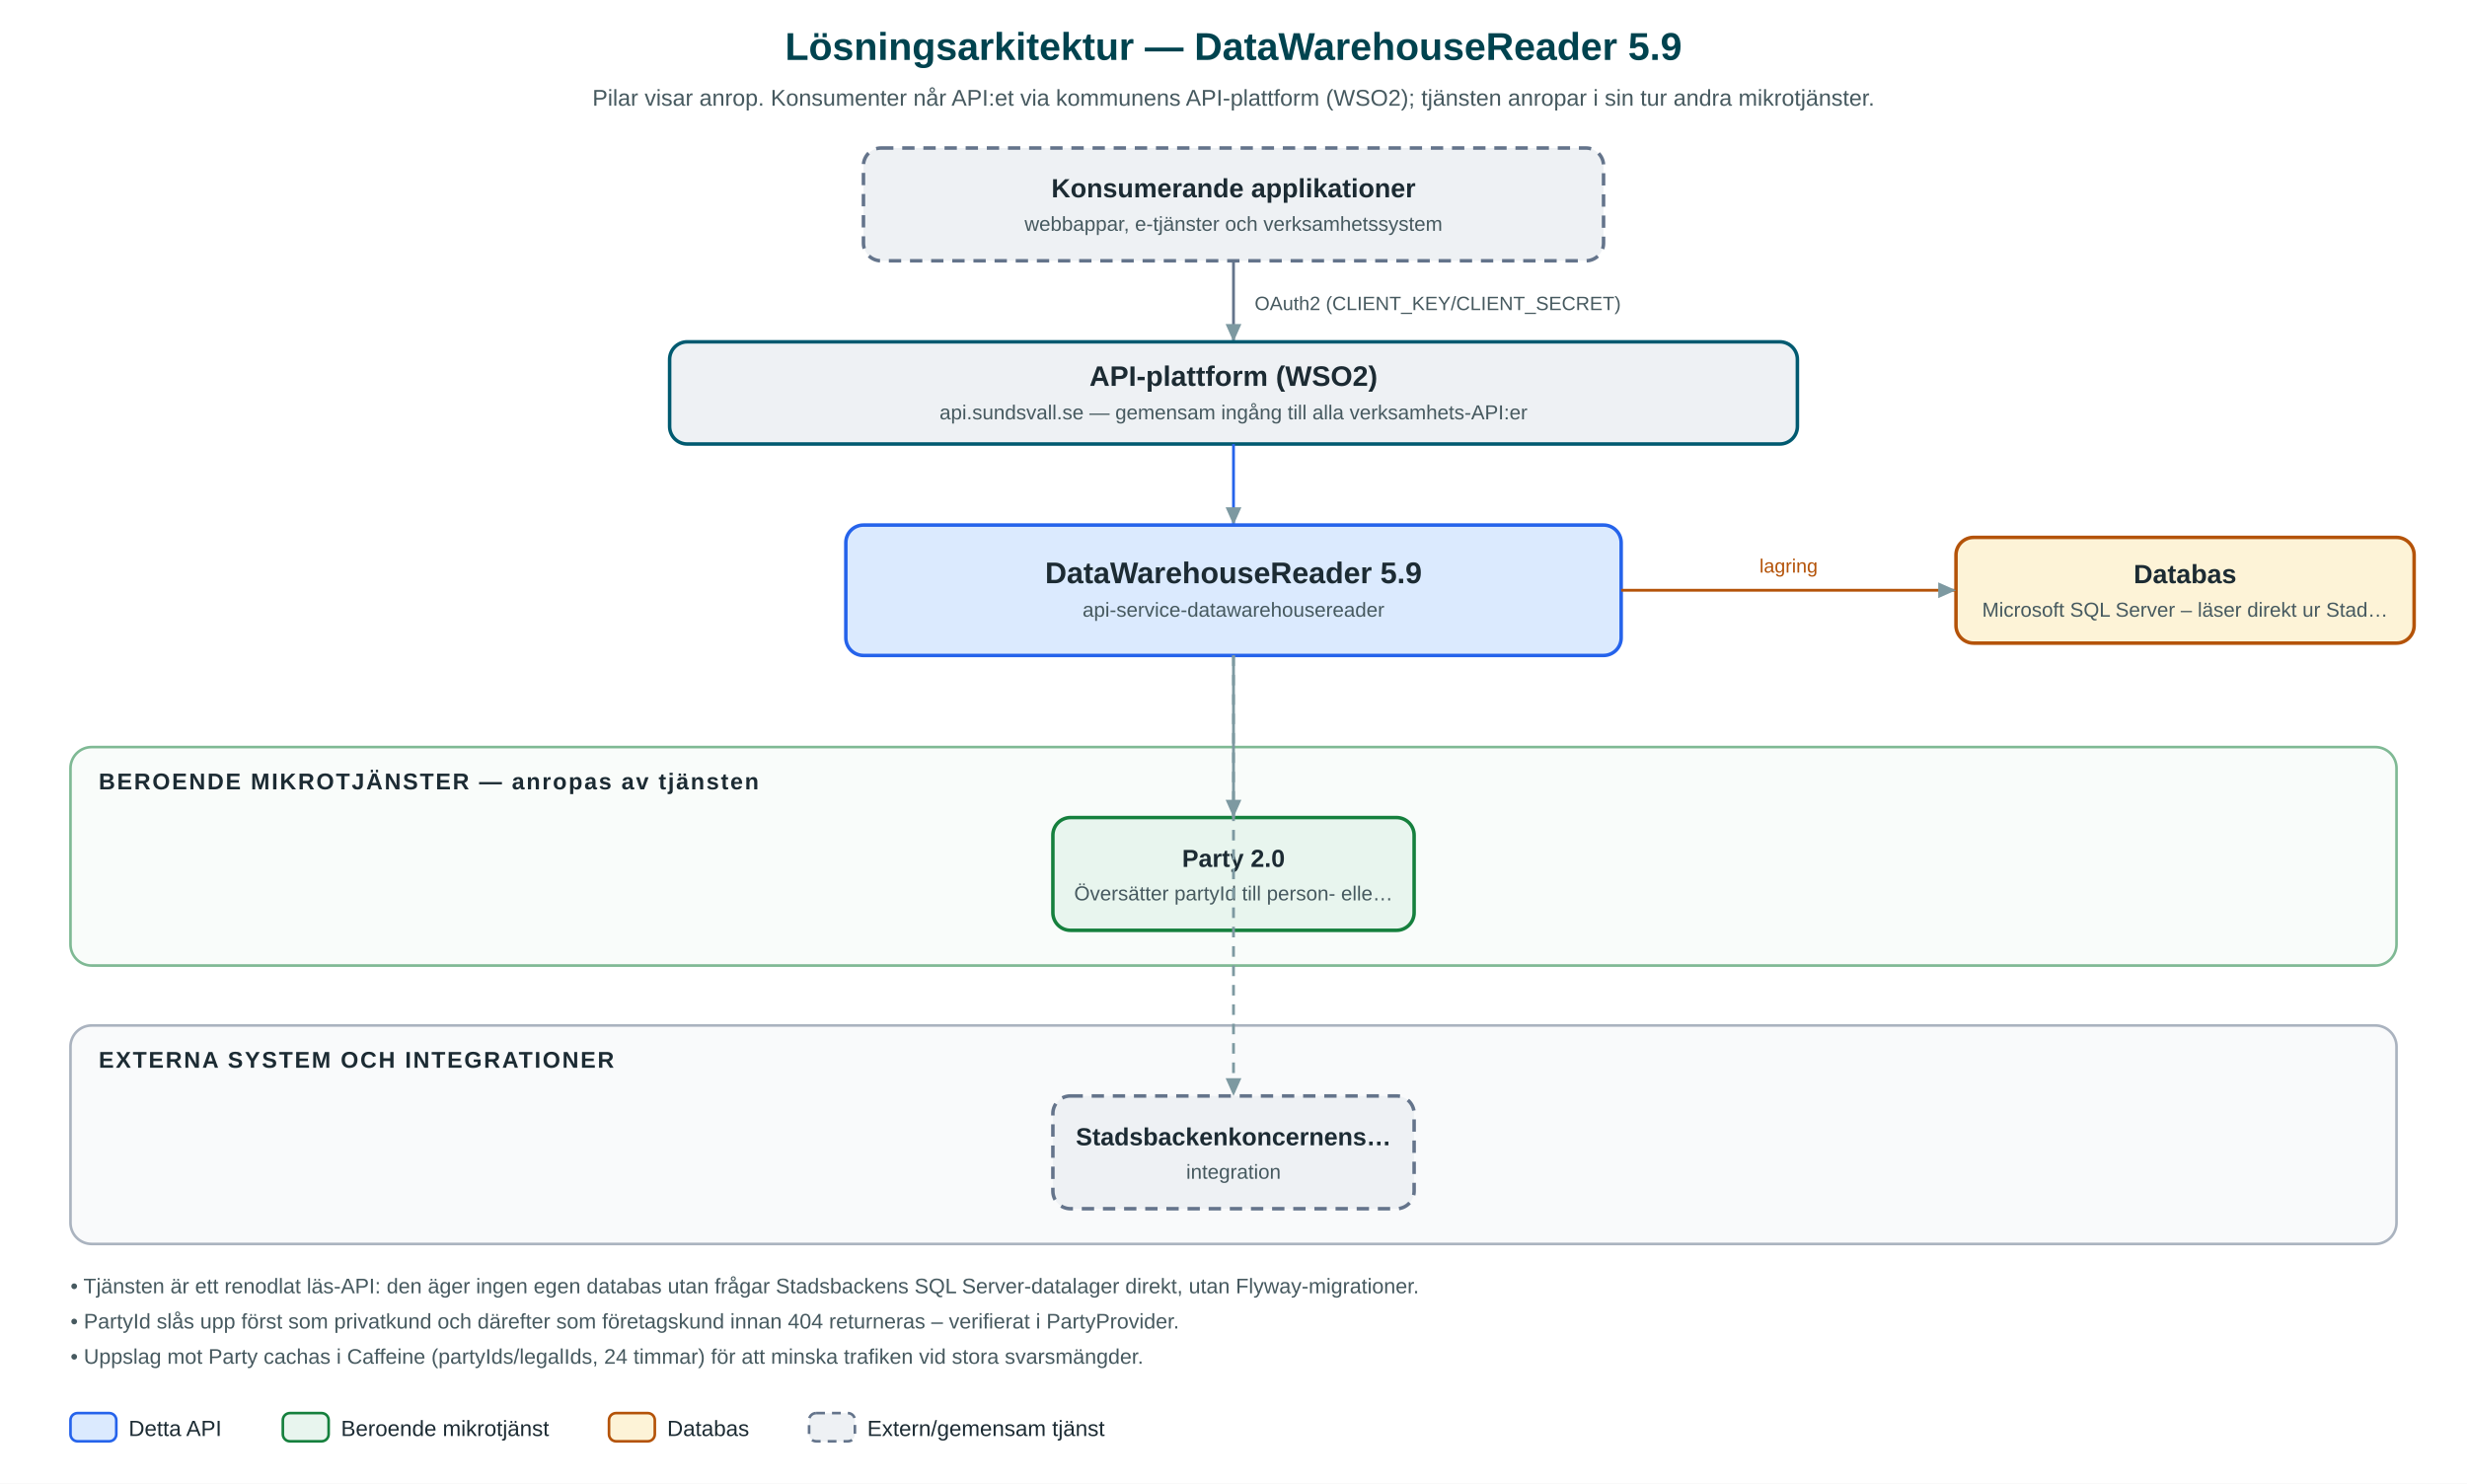
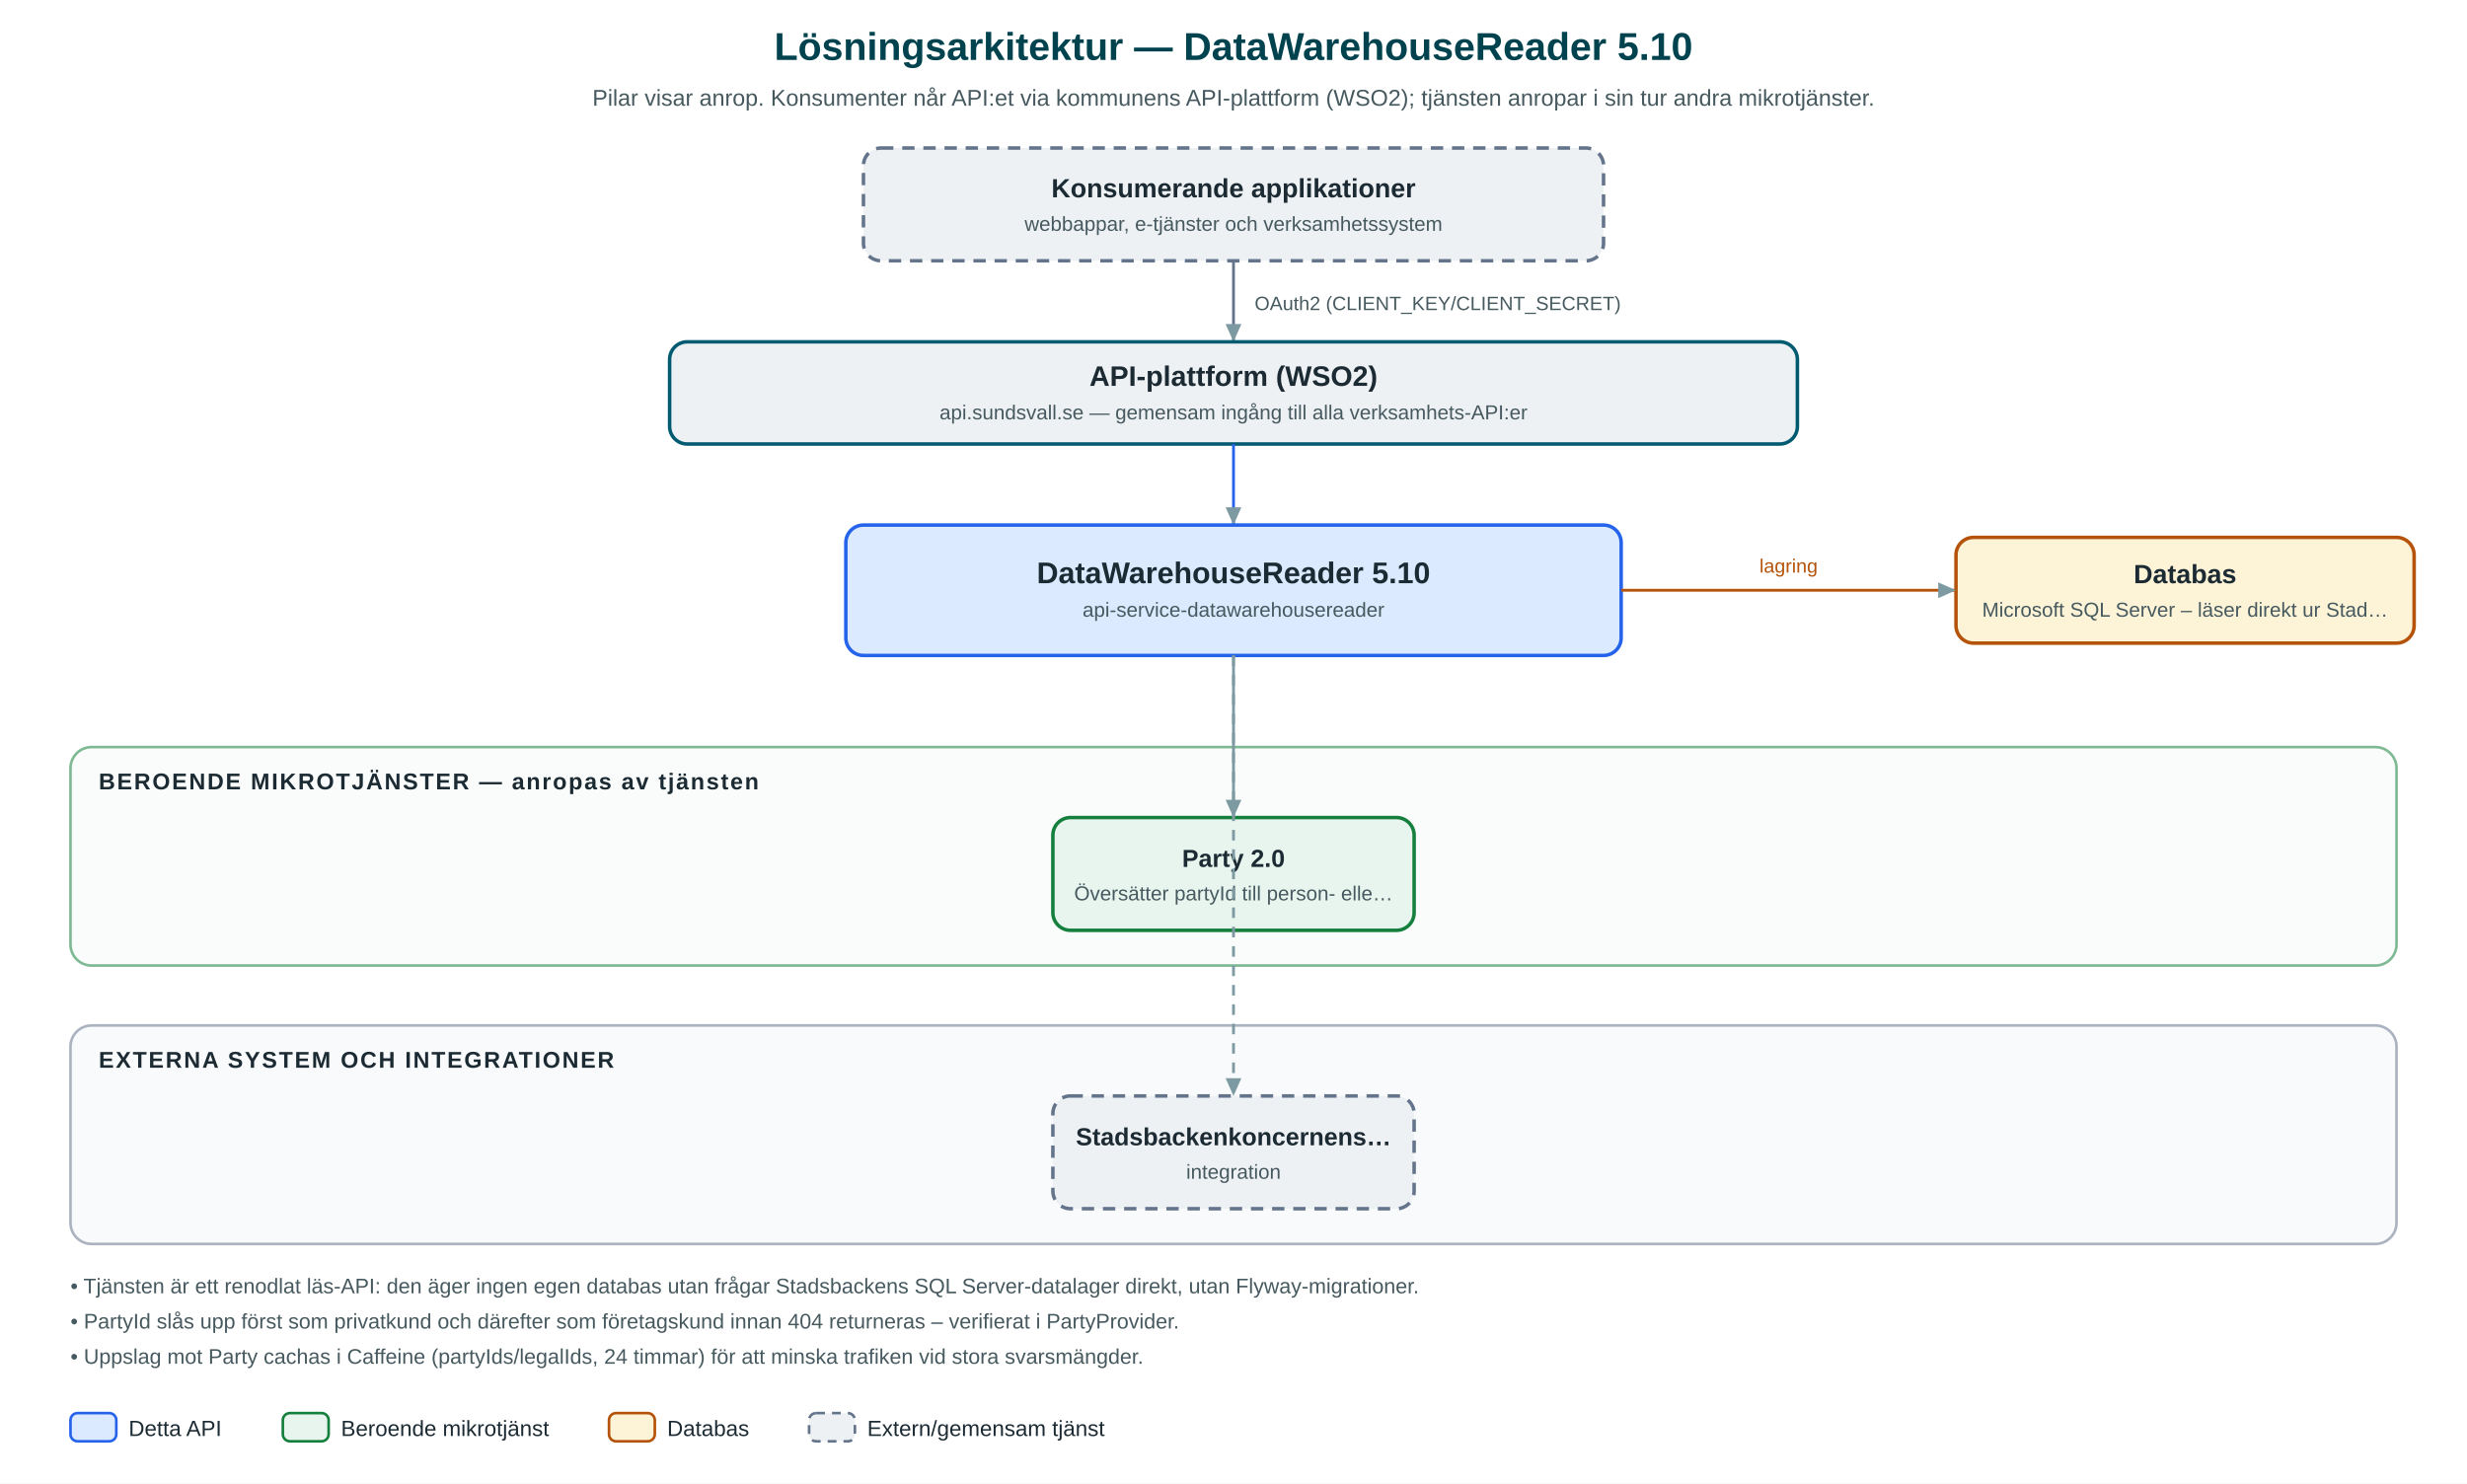
- <svg xmlns="http://www.w3.org/2000/svg" viewBox="0 0 1400 842" font-family="Segoe UI, Helvetica Neue, Arial, sans-serif" role="img" aria-label="Arkitekturdiagram för DataWarehouseReader 5.9">
+ <svg xmlns="http://www.w3.org/2000/svg" viewBox="0 0 1400 842" font-family="Segoe UI, Helvetica Neue, Arial, sans-serif" role="img" aria-label="Arkitekturdiagram för DataWarehouseReader 5.10">
  <defs>
    <marker id="arr" viewBox="0 0 10 10" refX="9" refY="5" markerWidth="7" markerHeight="7" orient="auto-start-reverse">
      <path d="M 0 1 L 9 5 L 0 9 z" fill="#7d99a1" />
    </marker>
  </defs>
  <rect width="1400" height="842" fill="#ffffff" />
-   <text x="700.0" y="34" text-anchor="middle" font-size="22" font-weight="bold" fill="#00434f">Lösningsarkitektur — DataWarehouseReader 5.9</text>
+   <text x="700.0" y="34" text-anchor="middle" font-size="22" font-weight="bold" fill="#00434f">Lösningsarkitektur — DataWarehouseReader 5.10</text>
  <text x="700.0" y="60" text-anchor="middle" font-size="13" fill="#46595f">Pilar visar anrop. Konsumenter når API:et via kommunens API-plattform (WSO2); tjänsten anropar i sin tur andra mikrotjänster.</text>
  <rect x="490.0" y="84" rx="10" width="420" height="64" fill="#eef1f4" stroke="#64748b" stroke-width="2" stroke-dasharray="7,5" />
  <text x="700.0" y="112.0" text-anchor="middle" font-size="15" font-weight="bold" fill="#1c2b33">Konsumerande applikationer</text>
  <text x="700.0" y="131.0" text-anchor="middle" font-size="11.5" fill="#46595f">webbappar, e-tjänster och verksamhetssystem</text>
  <path d="M 700.0 148 L 700.0 194" fill="none" stroke="#64748b" stroke-width="1.6" marker-end="url(#arr)" />
  <text x="712.0" y="176" font-size="11" fill="#46595f">OAuth2 (CLIENT_KEY/CLIENT_SECRET)</text>
  <rect x="380.0" y="194" rx="10" width="640" height="58" fill="#eef1f4" stroke="#005a70" stroke-width="2" />
  <text x="700.0" y="219.0" text-anchor="middle" font-size="16" font-weight="bold" fill="#1c2b33">API-plattform (WSO2)</text>
  <text x="700.0" y="238.0" text-anchor="middle" font-size="11.5" fill="#46595f">api.sundsvall.se — gemensam ingång till alla verksamhets-API:er</text>
  <path d="M 700.0 252 L 700.0 298" fill="none" stroke="#2563eb" stroke-width="1.6" marker-end="url(#arr)" />
  <rect x="480.0" y="298" rx="10" width="440" height="74" fill="#dbeafe" stroke="#2563eb" stroke-width="2" />
-   <text x="700.0" y="331.0" text-anchor="middle" font-size="17" font-weight="bold" fill="#1c2b33">DataWarehouseReader 5.9</text>
+   <text x="700.0" y="331.0" text-anchor="middle" font-size="17" font-weight="bold" fill="#1c2b33">DataWarehouseReader 5.10</text>
  <text x="700.0" y="350.0" text-anchor="middle" font-size="11.5" fill="#46595f">api-service-datawarehousereader</text>
  <rect x="1110" y="305" rx="10" width="260" height="60" fill="#fdf3d7" stroke="#b45309" stroke-width="2" />
  <text x="1240.0" y="331.0" text-anchor="middle" font-size="15" font-weight="bold" fill="#1c2b33">Databas</text>
  <text x="1240.0" y="350.0" text-anchor="middle" font-size="11.5" fill="#46595f">Microsoft SQL Server – läser direkt ur Stad…</text>
  <path d="M 920.0 335.0 L 1110 335.0" fill="none" stroke="#b45309" stroke-width="1.6" marker-end="url(#arr)" />
  <text x="1015.0" y="325.0" text-anchor="middle" font-size="11" fill="#b45309">lagring</text>
  <rect x="40" y="424" rx="12" width="1320" height="124" fill="#f4faf6" stroke="#15803d" stroke-width="1.5" opacity="0.55" />
  <text x="56" y="448" font-size="13" font-weight="bold" letter-spacing="1" fill="#1c2b33">BEROENDE MIKROTJÄNSTER — anropas av tjänsten</text>
  <rect x="597.5" y="464" rx="10" width="205" height="64" fill="#e8f5ee" stroke="#15803d" stroke-width="2" />
  <text x="700.0" y="492.0" text-anchor="middle" font-size="14" font-weight="bold" fill="#1c2b33">Party 2.0</text>
  <text x="700.0" y="511.0" text-anchor="middle" font-size="11.5" fill="#46595f">Översätter partyId till person- elle…</text>
  <path d="M 700.0 372 C 700.0 418.0, 700.0 418.0, 700.0 464" fill="none" stroke="#7d99a1" stroke-width="1.6" marker-end="url(#arr)" />
  <rect x="40" y="582" rx="12" width="1320" height="124" fill="#f4f5f7" stroke="#64748b" stroke-width="1.5" opacity="0.55" />
  <text x="56" y="606" font-size="13" font-weight="bold" letter-spacing="1" fill="#1c2b33">EXTERNA SYSTEM OCH INTEGRATIONER</text>
  <rect x="597.5" y="622" rx="10" width="205" height="64" fill="#eef1f4" stroke="#64748b" stroke-width="2" stroke-dasharray="7,5" />
  <text x="700.0" y="650.0" text-anchor="middle" font-size="14" font-weight="bold" fill="#1c2b33">Stadsbackenkoncernens…</text>
  <text x="700.0" y="669.0" text-anchor="middle" font-size="11.5" fill="#46595f">integration</text>
  <path d="M 700.0 372 C 700.0 497.0, 700.0 497.0, 700.0 622" fill="none" stroke="#7d99a1" stroke-width="1.6" stroke-dasharray="6,5" marker-end="url(#arr)" />
  <text x="40" y="734" font-size="12" fill="#46595f">• Tjänsten är ett renodlat läs-API: den äger ingen egen databas utan frågar Stadsbackens SQL Server-datalager direkt, utan Flyway-migrationer.</text>
  <text x="40" y="754" font-size="12" fill="#46595f">• PartyId slås upp först som privatkund och därefter som företagskund innan 404 returneras – verifierat i PartyProvider.</text>
  <text x="40" y="774" font-size="12" fill="#46595f">• Uppslag mot Party cachas i Caffeine (partyIds/legalIds, 24 timmar) för att minska trafiken vid stora svarsmängder.</text>
  <rect x="40" y="802" width="26" height="16" rx="4" fill="#dbeafe" stroke="#2563eb" stroke-width="1.5" />
  <text x="73" y="815" font-size="12.5" fill="#1c2b33">Detta API</text>
  <rect x="160.5" y="802" width="26" height="16" rx="4" fill="#e8f5ee" stroke="#15803d" stroke-width="1.5" />
  <text x="193.5" y="815" font-size="12.5" fill="#1c2b33">Beroende mikrotjänst</text>
  <rect x="345.6" y="802" width="26" height="16" rx="4" fill="#fdf3d7" stroke="#b45309" stroke-width="1.5" />
  <text x="378.6" y="815" font-size="12.5" fill="#1c2b33">Databas</text>
  <rect x="459.15" y="802" width="26" height="16" rx="4" fill="#eef1f4" stroke="#64748b" stroke-width="1.5" stroke-dasharray="5,4" />
  <text x="492.15" y="815" font-size="12.5" fill="#1c2b33">Extern/gemensam tjänst</text>
</svg>
